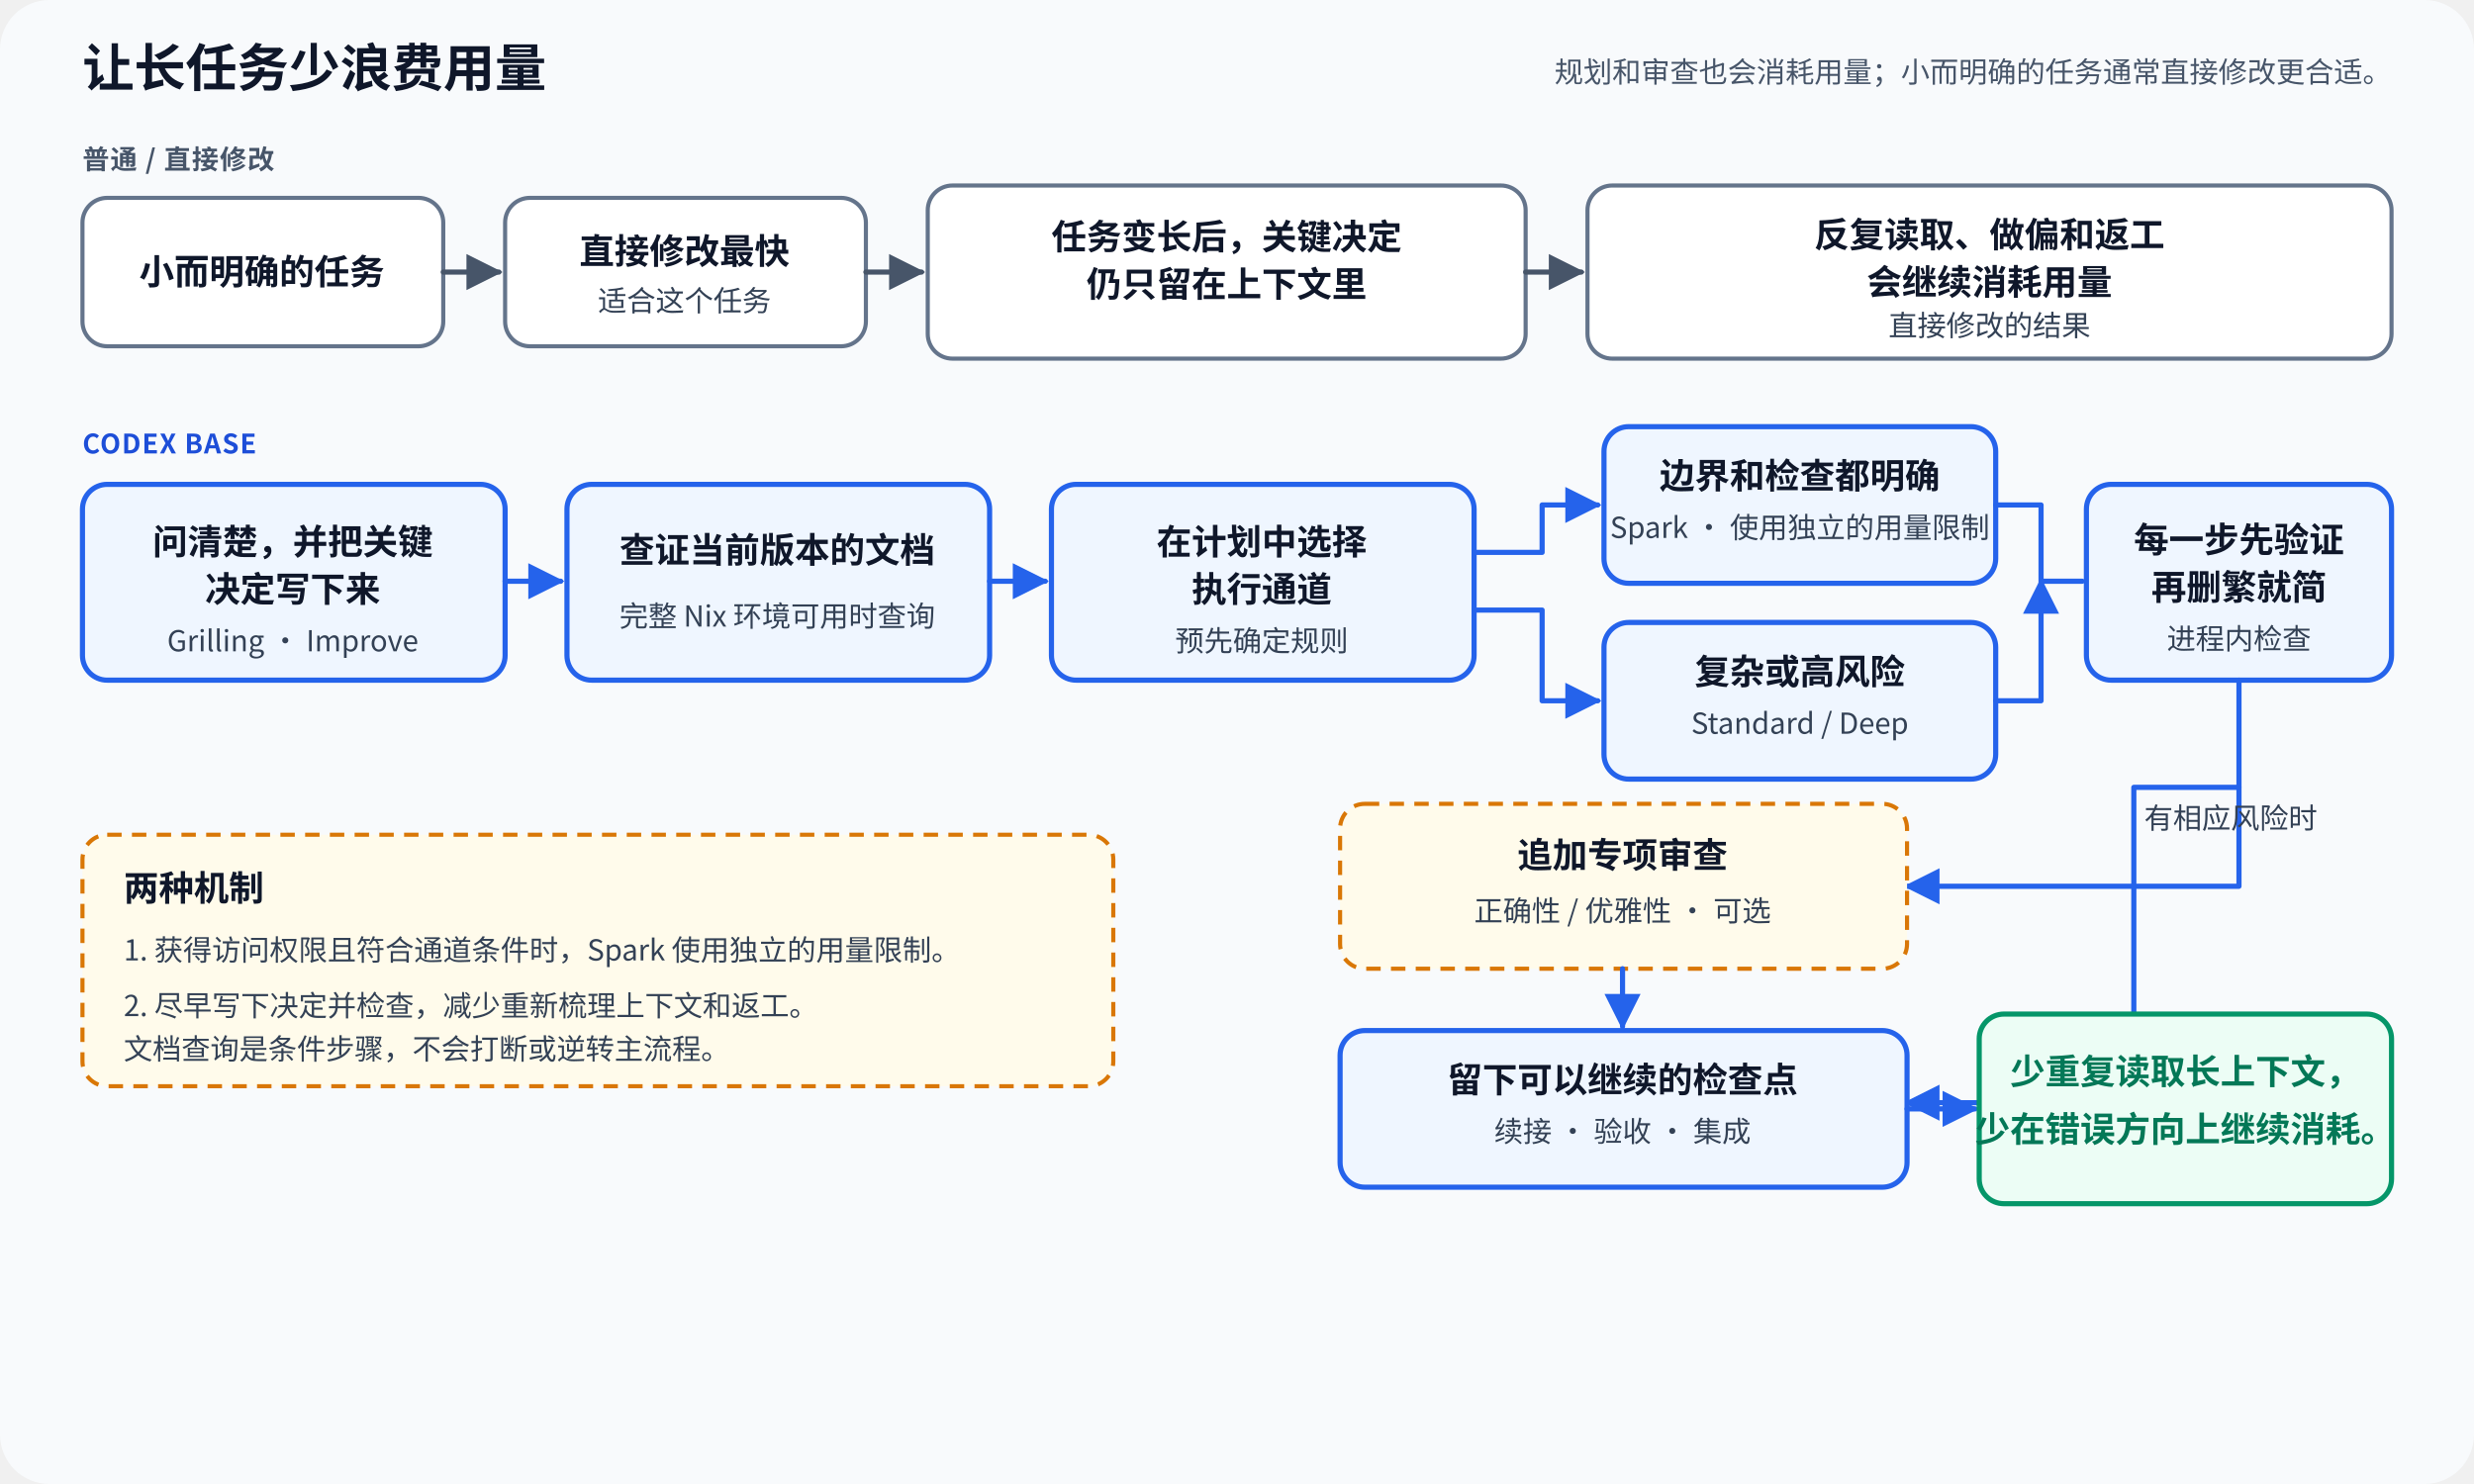
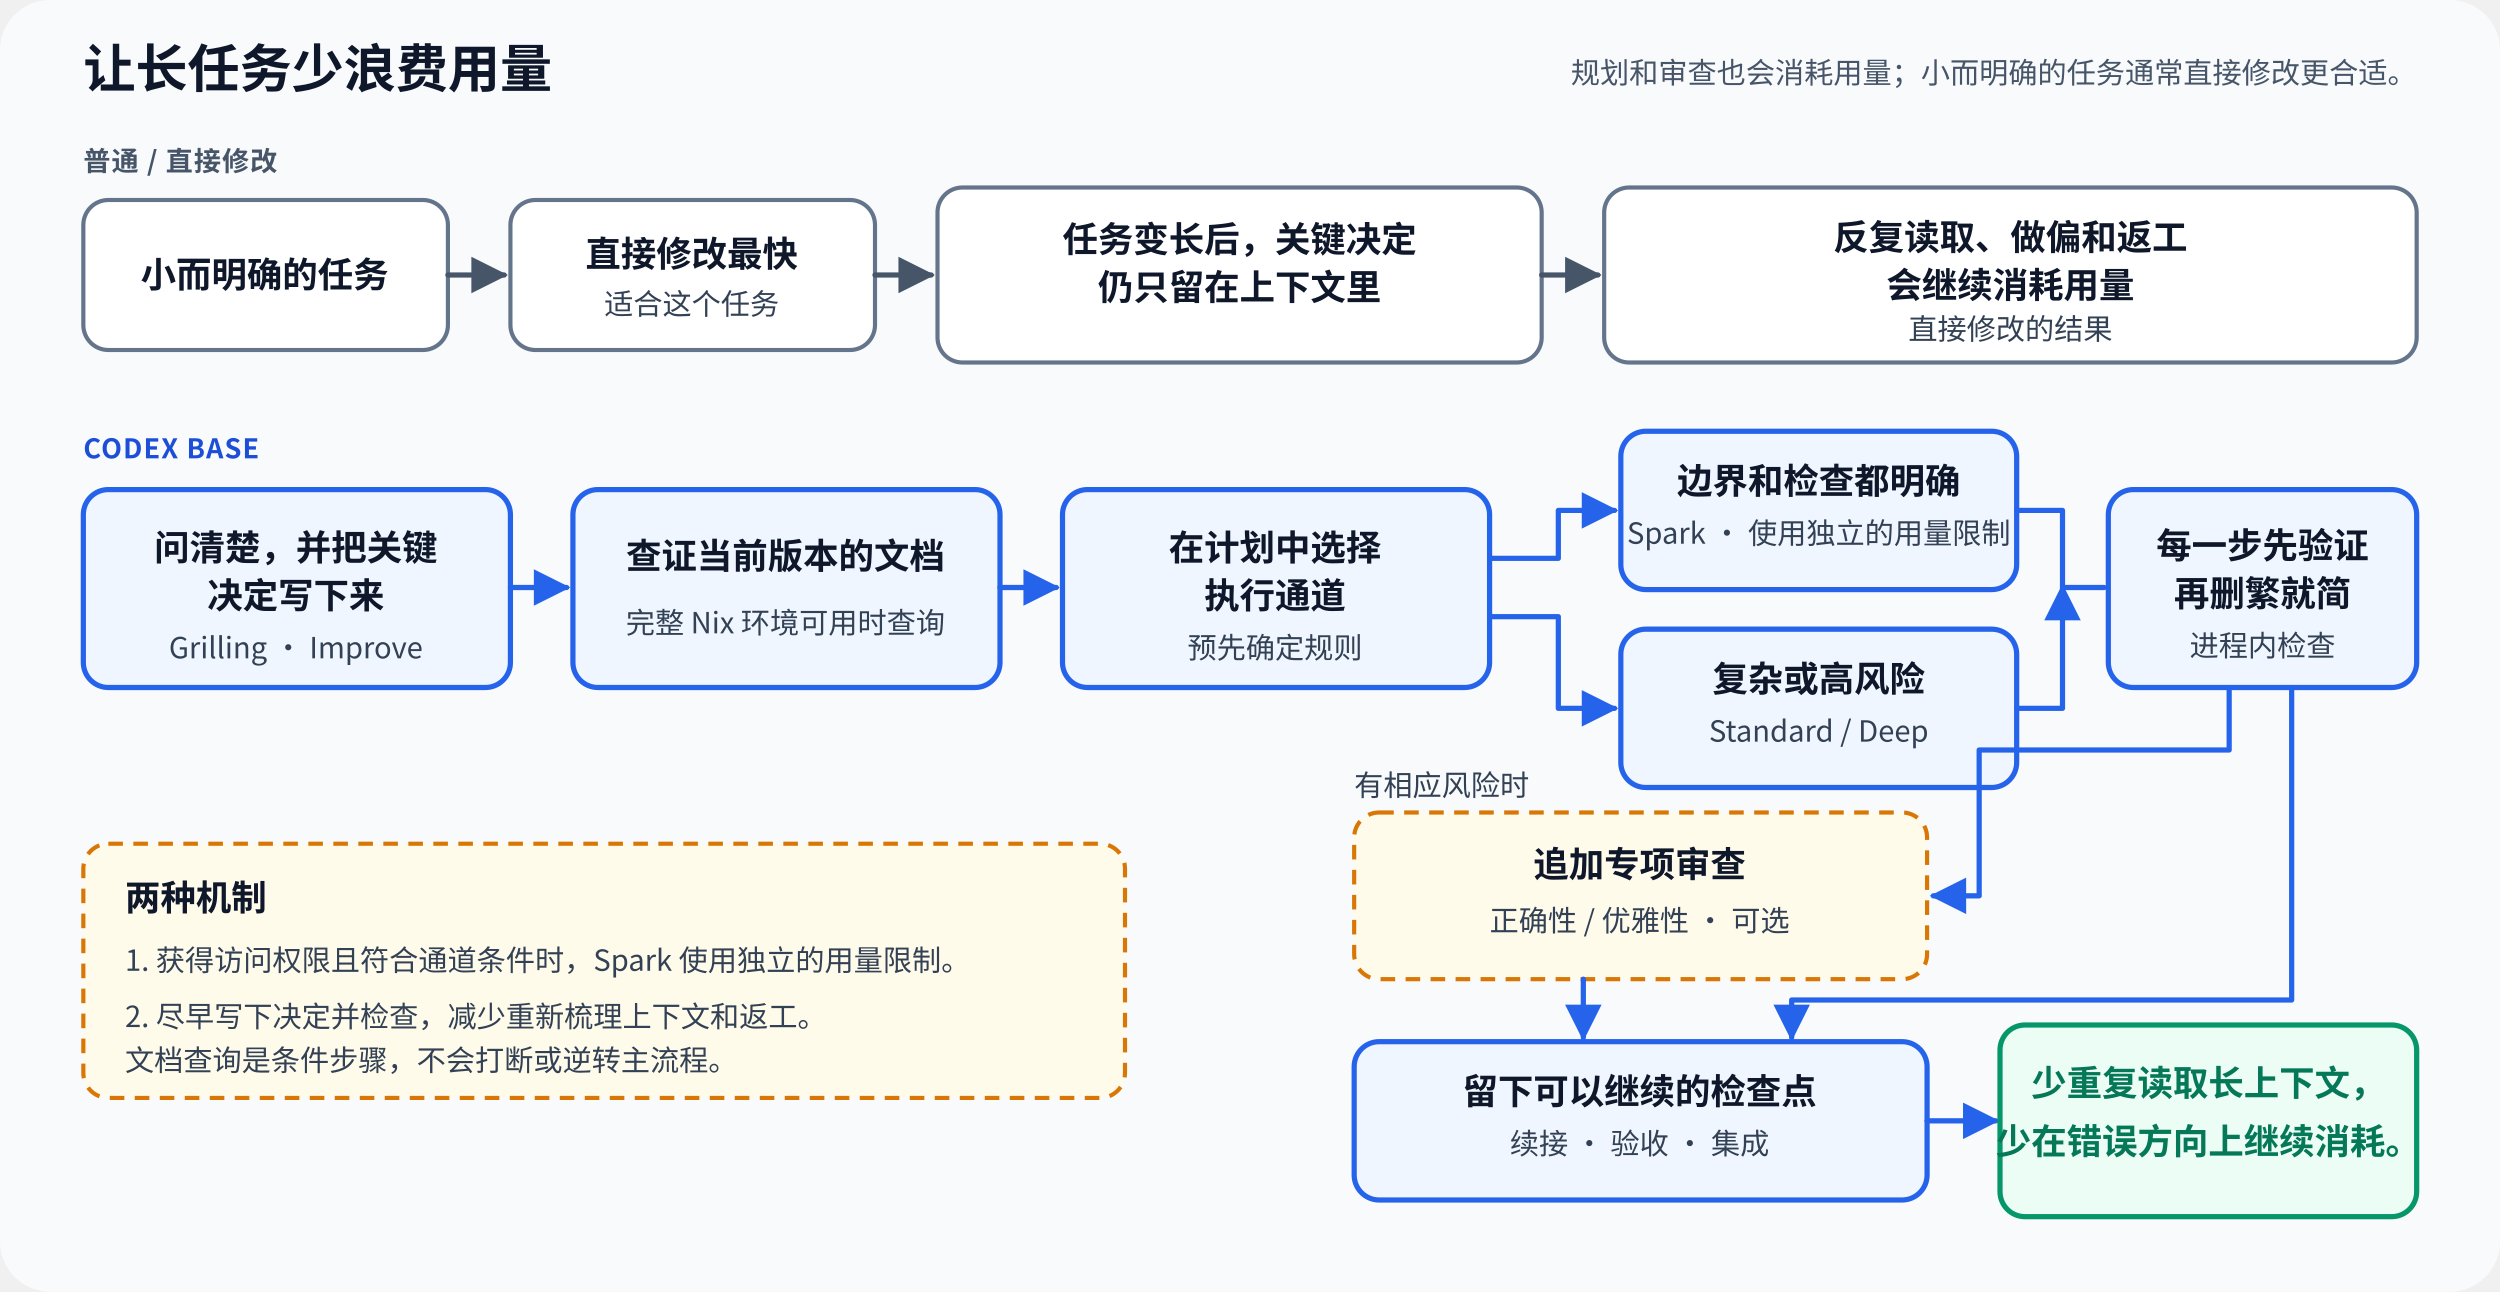
- <svg xmlns="http://www.w3.org/2000/svg" viewBox="0 0 1200 720" role="img">
+ <svg xmlns="http://www.w3.org/2000/svg" viewBox="0 0 1200 620" role="img">
  <defs>
    <style>.bg{fill:#f8fafc}.card{fill:#fff;stroke:#64748b;stroke-width:2}.base{fill:#eff6ff;stroke:#2563eb;stroke-width:2.5}.conditional{fill:#fffbeb;stroke:#d97706;stroke-width:2;stroke-dasharray:7 5}.outcome{fill:#ecfdf5;stroke:#059669;stroke-width:2.5}.line{fill:none;stroke:#475569;stroke-width:2.5;stroke-linecap:round;stroke-linejoin:round}.blue-line{fill:none;stroke:#2563eb;stroke-width:2.5;stroke-linecap:round;stroke-linejoin:round}.title{font:700 25px system-ui,-apple-system,"Segoe UI","Noto Sans CJK SC","Microsoft YaHei",sans-serif;fill:#0f172a}.label{font:600 17px system-ui,-apple-system,"Segoe UI","Noto Sans CJK SC","Microsoft YaHei",sans-serif;fill:#0f172a}.small{font:14px system-ui,-apple-system,"Segoe UI","Noto Sans CJK SC","Microsoft YaHei",sans-serif;fill:#334155}.tag{font:700 13px system-ui,-apple-system,"Segoe UI","Noto Sans CJK SC","Microsoft YaHei",sans-serif;fill:#1d4ed8;letter-spacing:.04em}.muted{fill:#475569}.green{fill:#047857}</style>
    <marker id="arrow" viewBox="0 0 10 10" refX="9" refY="5" markerWidth="7" markerHeight="7" orient="auto">
      <path d="M0 0l10 5-10 5z" fill="#475569" />
    </marker>
    <marker id="blue-arrow" viewBox="0 0 10 10" refX="9" refY="5" markerWidth="7" markerHeight="7" orient="auto">
      <path d="M0 0l10 5-10 5z" fill="#2563eb" />
    </marker>
  </defs>
-   <rect class="bg" width="1200" height="720" rx="24" />
+   <rect class="bg" width="1200" height="620" rx="24" />
  <text class="title" x="40" y="42">让长任务少浪费用量</text>
  <text class="small muted" x="1160" y="40" text-anchor="end">规划和审查也会消耗用量；小而明确的任务通常直接修改更合适。</text>
  <text class="tag muted" x="40" y="82">普通 / 直接修改</text>
  <rect class="card" x="40" y="96" width="175" height="72" rx="12" />
  <text class="label" x="127" y="138" text-anchor="middle">小而明确的任务</text>
  <path class="line" d="M215 132H242" marker-end="url(#arrow)" />
  <rect class="card" x="245" y="96" width="175" height="72" rx="12" />
  <text class="label" x="332" y="128" text-anchor="middle">直接修改最快</text>
  <text class="small" x="332" y="151" text-anchor="middle">适合这个任务</text>
  <path class="line" d="M420 132H447" marker-end="url(#arrow)" />
  <rect class="card" x="450" y="90" width="290" height="84" rx="12" />
  <text class="label" x="595" y="121" text-anchor="middle">任务变长后，关键决定</text>
  <text class="label" x="595" y="144" text-anchor="middle">仍只留在上下文里</text>
  <path class="line" d="M740 132H767" marker-end="url(#arrow)" />
  <rect class="card" x="770" y="90" width="390" height="84" rx="12" />
  <text class="label" x="965" y="120" text-anchor="middle">反复读取、做偏和返工</text>
  <text class="label" x="965" y="143" text-anchor="middle">会继续消耗用量</text>
  <text class="small" x="965" y="163" text-anchor="middle">直接修改的结果</text>
  <text class="tag" x="40" y="220">CODEX BASE</text>
  <rect class="base" x="40" y="235" width="205" height="95" rx="12" />
  <text class="label" x="142" y="269" text-anchor="middle">问清楚，并把关键</text>
  <text class="label" x="142" y="292" text-anchor="middle">决定写下来</text>
  <text class="small" x="142" y="316" text-anchor="middle">Grilling · Improve</text>
  <path class="blue-line" d="M245 282H272" marker-end="url(#blue-arrow)" />
  <rect class="base" x="275" y="235" width="205" height="95" rx="12" />
  <text class="label" x="377" y="273" text-anchor="middle">查证当前版本的文档</text>
  <text class="small" x="377" y="304" text-anchor="middle">完整 Nix 环境可用时查询</text>
  <path class="blue-line" d="M480 282H507" marker-end="url(#blue-arrow)" />
  <rect class="base" x="510" y="235" width="205" height="95" rx="12" />
  <text class="label" x="612" y="269" text-anchor="middle">在计划中选择</text>
  <text class="label" x="612" y="292" text-anchor="middle">执行通道</text>
  <text class="small" x="612" y="316" text-anchor="middle">预先确定规则</text>
  <path class="blue-line" d="M715 268H748V245H775" marker-end="url(#blue-arrow)" />
  <rect class="base" x="778" y="207" width="190" height="76" rx="12" />
  <text class="label" x="873" y="237" text-anchor="middle">边界和检查都明确</text>
  <text class="small" x="873" y="261" text-anchor="middle">Spark · 使用独立的用量限制</text>
  <path class="blue-line" d="M715 296H748V340H775" marker-end="url(#blue-arrow)" />
  <rect class="base" x="778" y="302" width="190" height="76" rx="12" />
  <text class="label" x="873" y="332" text-anchor="middle">复杂或高风险</text>
  <text class="small" x="873" y="356" text-anchor="middle">Standard / Deep</text>
  <path class="blue-line" d="M968 245H990V282H1010M968 340H990V282" marker-end="url(#blue-arrow)" />
  <rect class="base" x="1012" y="235" width="148" height="95" rx="12" />
  <text class="label" x="1086" y="268" text-anchor="middle">每一步先验证</text>
  <text class="label" x="1086" y="291" text-anchor="middle">再删繁就简</text>
  <text class="small" x="1086" y="315" text-anchor="middle">进程内检查</text>
-   <path class="blue-line" d="M1086 330V430H925" marker-end="url(#blue-arrow)" />
-   <path class="blue-line" d="M1086 382H1035V535H925" marker-end="url(#blue-arrow)" />
-   <text class="small" x="1040" y="402">有相应风险时</text>
+   <path class="blue-line" d="M1070 330V360H950V430H928" marker-end="url(#blue-arrow)" />
+   <path class="blue-line" d="M1100 330V480H860V498" marker-end="url(#blue-arrow)" />
+   <text class="small" x="650" y="382">有相应风险时</text>
  <rect class="conditional" x="650" y="390" width="275" height="80" rx="12" />
  <text class="label" x="787" y="421" text-anchor="middle">追加专项审查</text>
  <text class="small" x="787" y="447" text-anchor="middle">正确性 / 优雅性 · 可选</text>
-   <path class="blue-line" d="M787 470V498" marker-end="url(#blue-arrow)" />
+   <path class="blue-line" d="M760 470V498" marker-end="url(#blue-arrow)" />
  <rect class="base" x="650" y="500" width="275" height="76" rx="12" />
  <text class="label" x="787" y="530" text-anchor="middle">留下可以继续的检查点</text>
  <text class="small" x="787" y="554" text-anchor="middle">续接 · 验收 · 集成</text>
  <path class="blue-line" d="M925 538H958" marker-end="url(#blue-arrow)" />
  <rect class="outcome" x="960" y="492" width="200" height="92" rx="12" />
  <text class="label green" x="1060" y="526" text-anchor="middle">少重复读取长上下文，</text>
  <text class="label green" x="1060" y="554" text-anchor="middle">少在错误方向上继续消耗。</text>
  <rect class="conditional" x="40" y="405" width="500" height="122" rx="12" />
  <text class="label" x="60" y="437">两种机制</text>
  <text class="small" x="60" y="466">1. 获得访问权限且符合通道条件时，Spark 使用独立的用量限制。</text>
  <text class="small" x="60" y="493">2. 尽早写下决定并检查，减少重新梳理上下文和返工。</text>
  <text class="small" x="60" y="514">文档查询是条件步骤，不会打断或逆转主流程。</text>
</svg>
